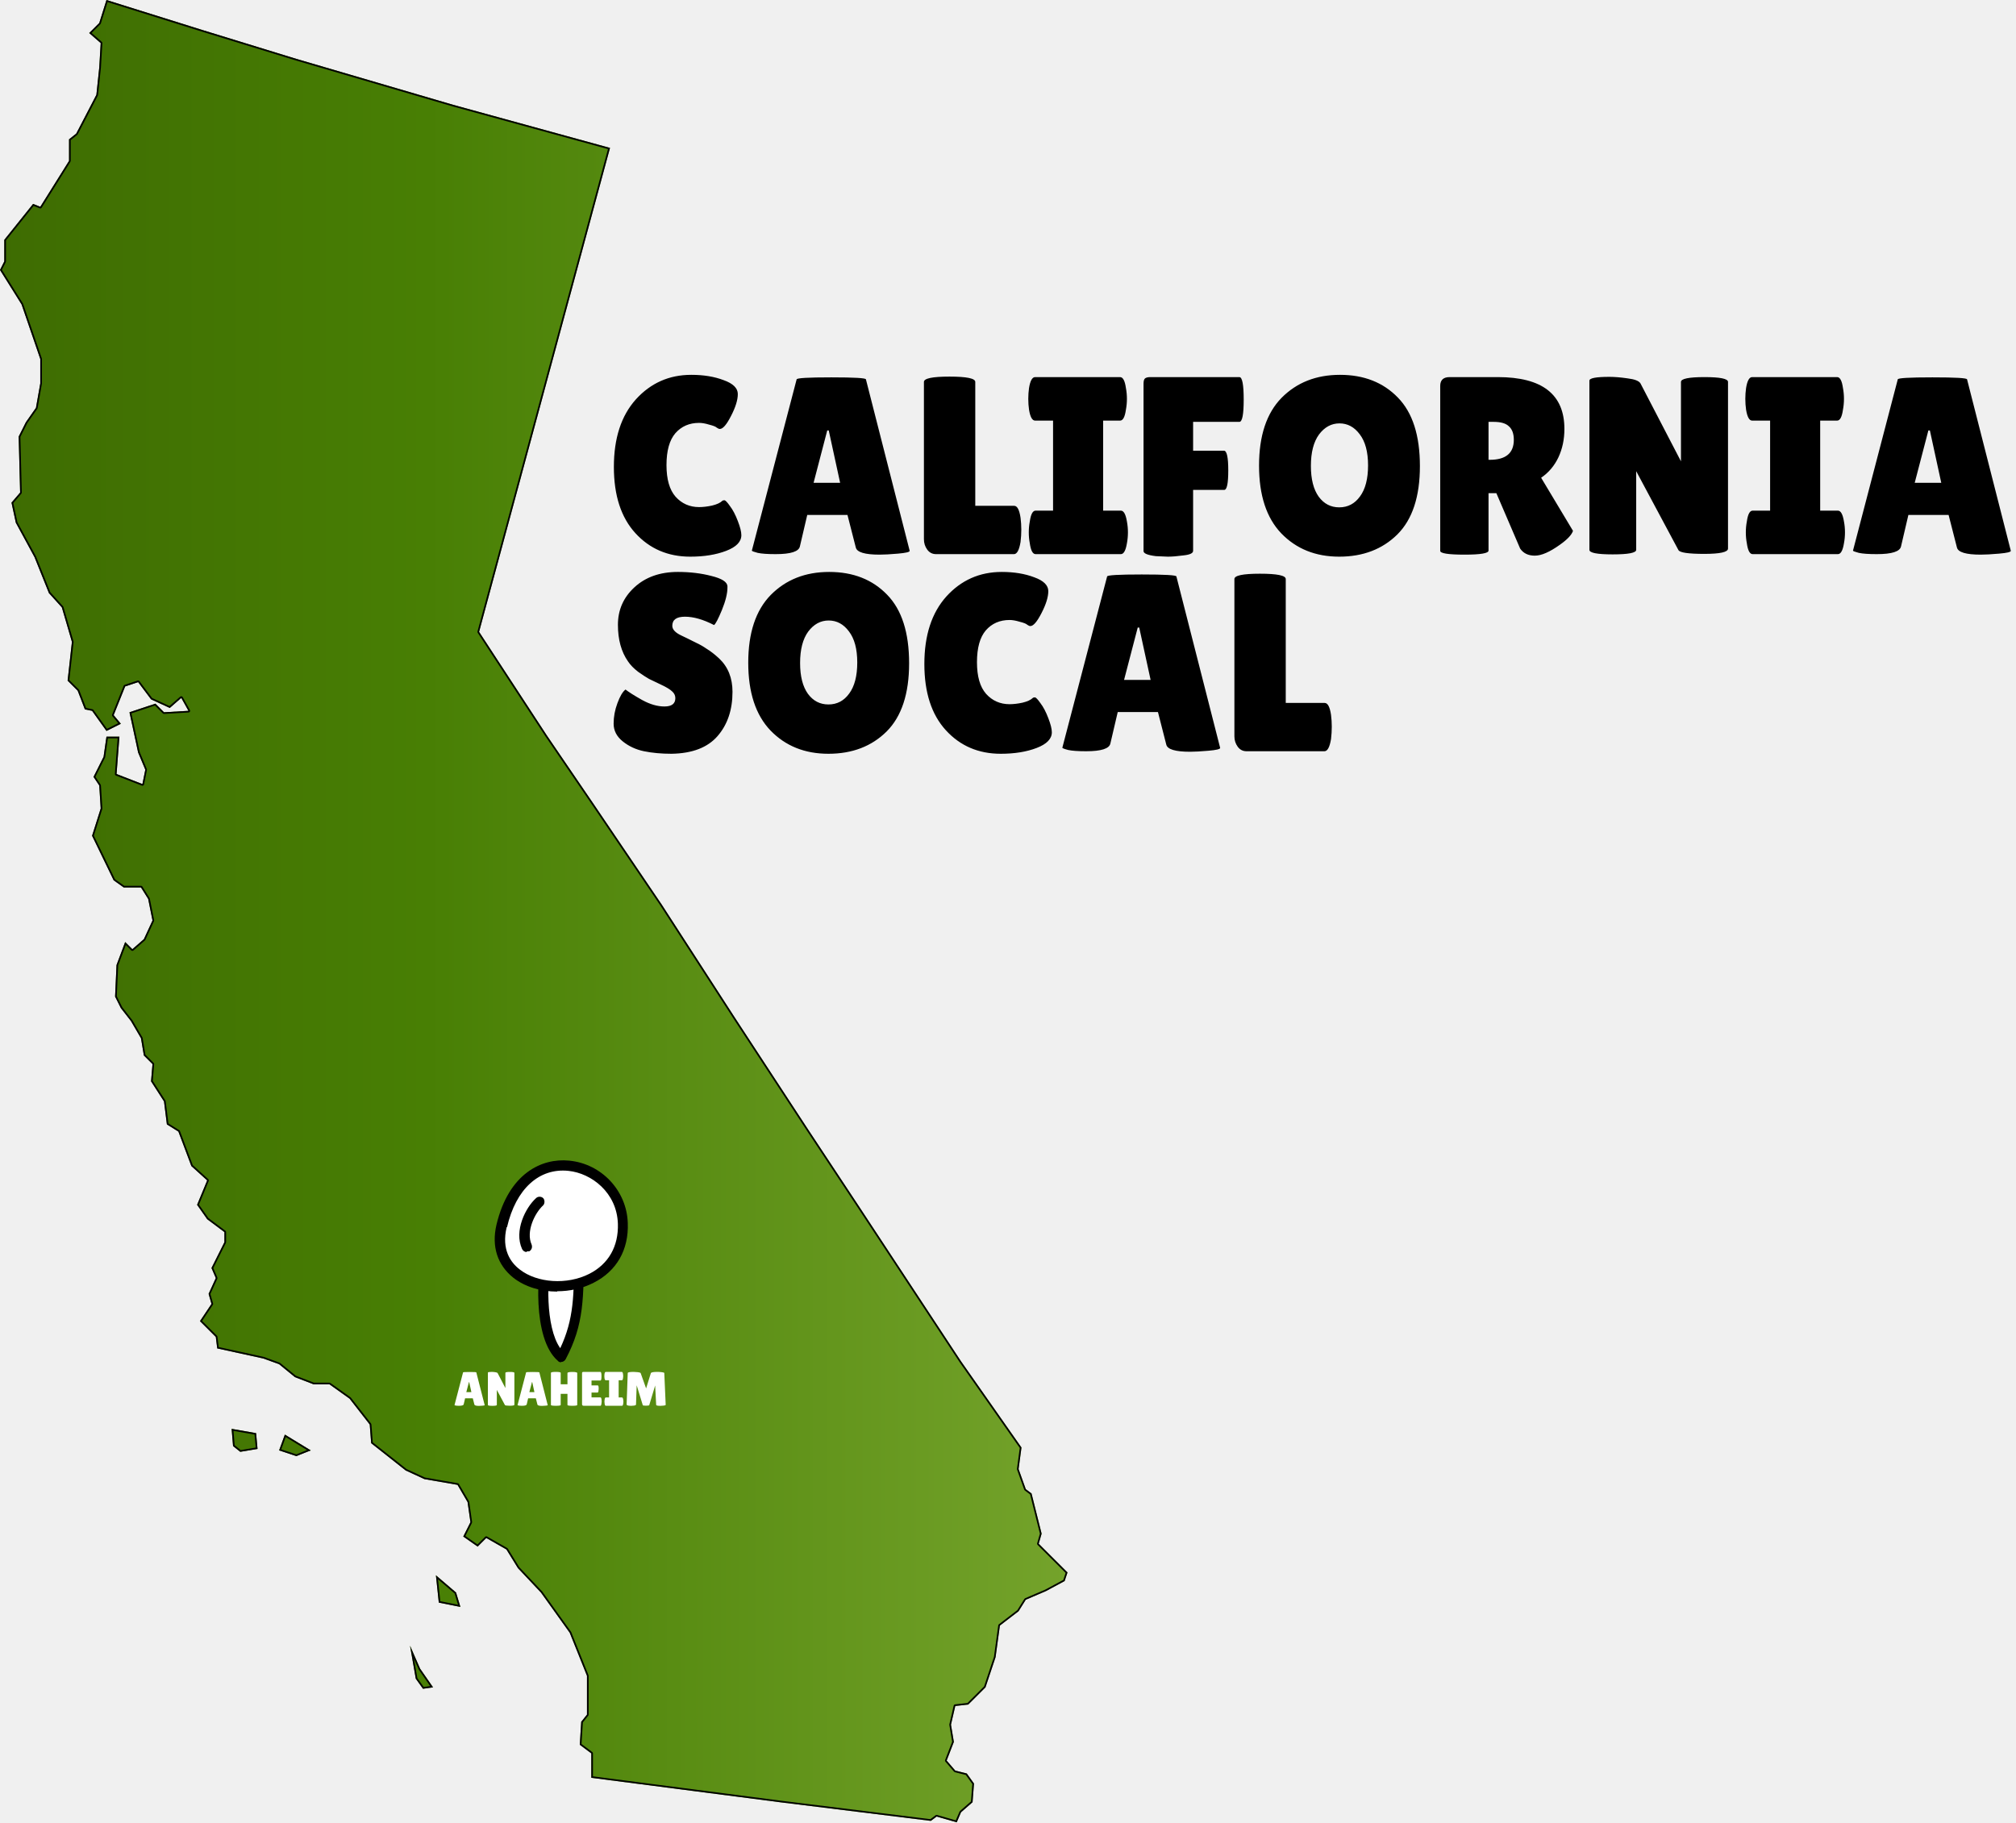
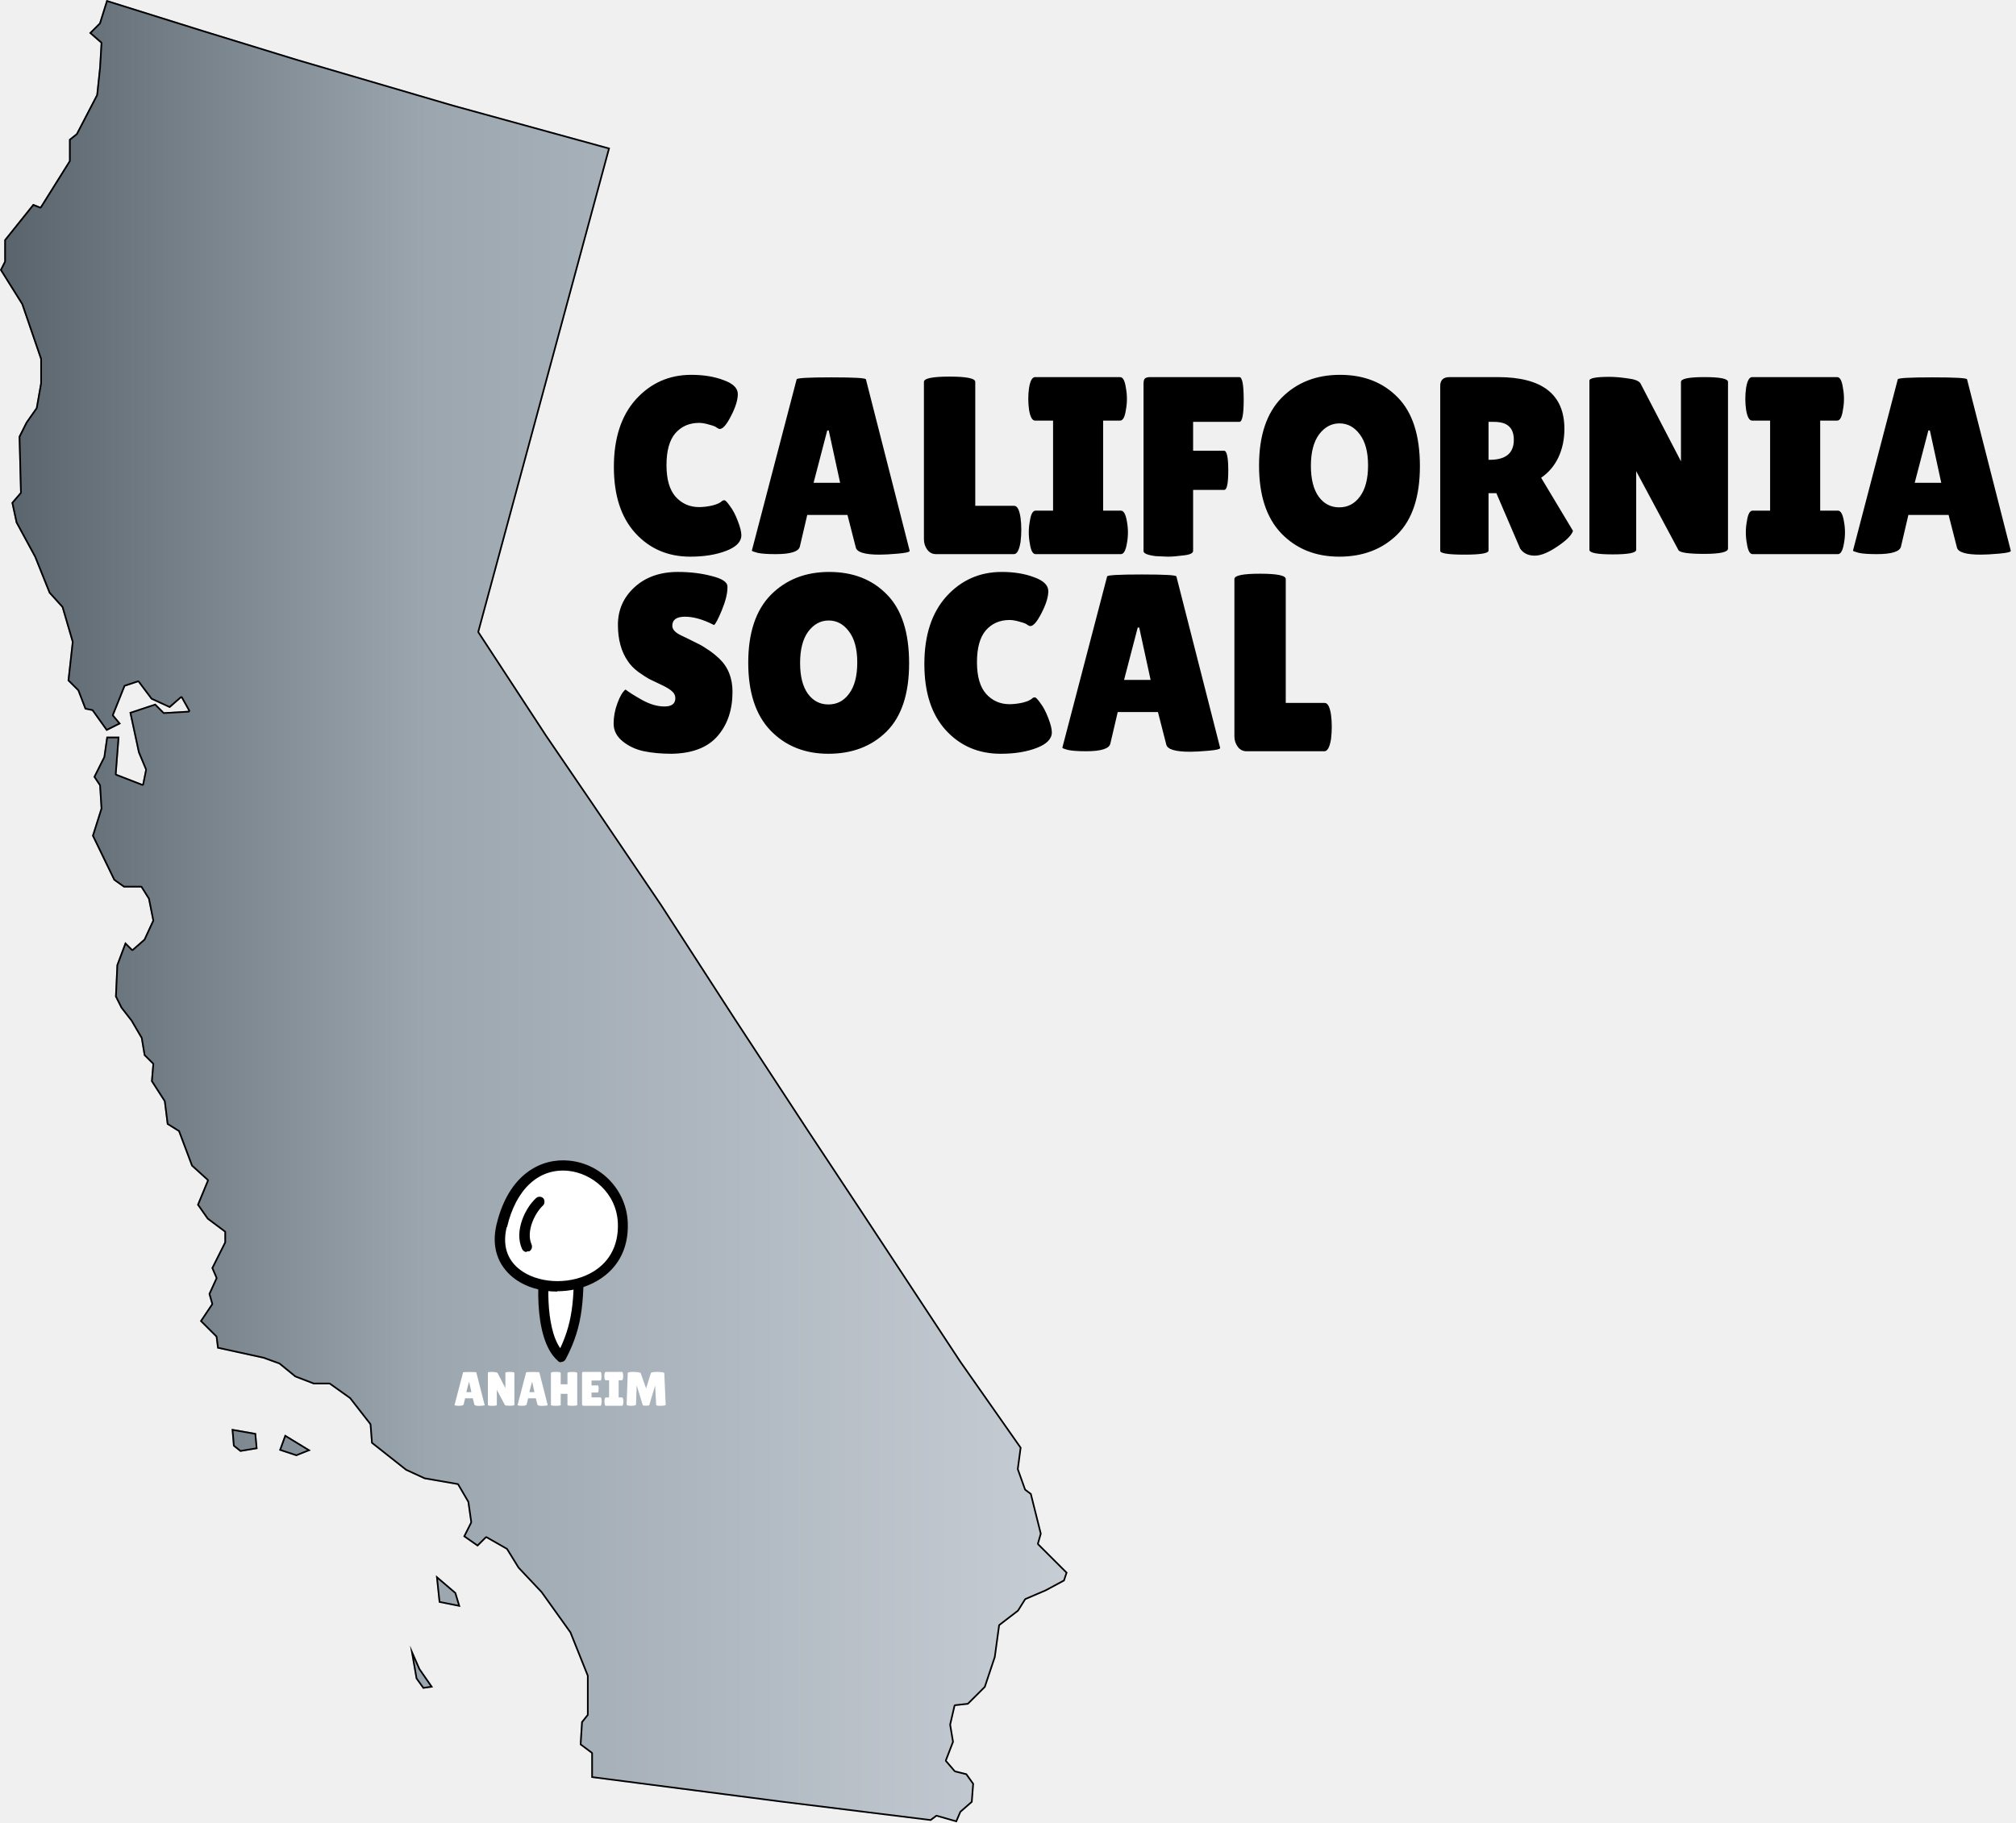
<svg xmlns="http://www.w3.org/2000/svg" width="542" height="490" viewBox="0 0 542 490" fill="none">
-   <mask id="path-1-inside-1_417_382" fill="white">
+   <mask id="path-1-inside-1_872_1752" fill="white">
    <path d="M110.236 442.506L112.943 448.684L116.424 453.704L113.717 454.09L111.783 451.387L110.236 442.506ZM117.198 423.585L122.613 428.219L123.774 432.08L117.972 430.922L117.198 423.585V423.585ZM68.849 385.359L69.236 389.606L64.594 390.378L62.66 388.834L62.273 384.2L68.849 385.359ZM76.585 385.745L83.547 389.992L79.679 391.537L75.038 389.992L76.585 385.745ZM274.623 389.22L273.849 395.012L275.783 400.418L277.33 401.576L280.038 412.388L279.264 415.091L287 422.813L286.226 425.13L281.198 427.833L275.783 430.15L273.849 433.239L268.821 437.1L267.66 445.595L264.953 453.704L260.311 458.337L256.83 458.724L255.67 463.743L256.443 468.377L254.509 473.396L256.83 476.099L259.925 476.871L261.858 479.574L261.472 484.594L258.377 487.297L257.217 490L251.802 488.455L250.255 489.614L209.641 484.594L158.972 478.03V471.466L155.877 469.149L156.264 462.971L157.811 461.04V450.615L153.17 439.031L145.434 428.219L139.245 421.655L136.151 416.635L130.736 413.546L128.415 415.863L124.547 413.16L126.481 409.299L125.708 403.893L123 399.259L114.104 397.715L109.075 395.398L99.792 388.061L99.406 383.042L93.99 376.091L88.576 372.23H84.321L79.293 370.299L75.038 366.824L70.783 365.28L58.406 362.577L58.019 359.488L53.764 355.24L56.858 350.607L56.085 347.904L58.019 343.656L56.858 340.954L60.34 334.003V331.3L55.698 327.825L52.99 323.964L55.698 317.4L51.443 313.538L47.962 304.271L44.868 302.341L44.094 296.162L40.613 290.757L41 286.123L38.679 283.806L37.906 279.173L35.198 274.539L32.49 271.064L30.943 267.975L31.33 259.48L33.651 253.302L35.585 255.233L38.679 252.53L41 247.51L39.84 241.718L37.906 238.629H33.264L30.557 236.698L24.755 224.728L27.076 217.392L26.689 211.214L25.142 208.897L27.849 203.491L28.623 198.085H32.104L31.33 208.125L38.292 210.828L39.066 206.966L37.132 202.333L34.811 191.521L41.773 189.204L44.094 191.521L50.67 191.135L48.736 187.66L45.642 190.363L40.613 188.046L37.132 183.412L33.651 184.571L30.557 192.293L32.49 194.61L28.623 196.541L24.755 191.135L22.821 190.749L20.887 185.729L18.179 183.026L19.34 172.6L16.632 163.333L13.151 159.472L9.283 149.819L4.255 140.552L3.094 135.146L5.415 132.443L5.028 117.384L6.962 113.523L9.67 109.661L10.83 103.097V96.533L5.802 81.86L0 72.593L1.16 70.276V64.484L8.896 54.831L10.83 55.603L18.566 43.247V37.455L20.5 35.91L25.915 25.485L26.689 18.148L27.076 11.584L23.981 8.881L26.689 6.178L28.623 0L54.538 8.109L79.679 15.832L121.84 28.188L164 39.772L128.802 169.898L146.981 197.699L159.358 215.847L177.925 243.262L197.651 273.767L217.377 303.885L230.915 324.35L258.377 366.052L274.623 389.22V389.22Z" />
  </mask>
  <path d="M110.236 442.506L112.943 448.684L116.424 453.704L113.717 454.09L111.783 451.387L110.236 442.506ZM117.198 423.585L122.613 428.219L123.774 432.08L117.972 430.922L117.198 423.585V423.585ZM68.849 385.359L69.236 389.606L64.594 390.378L62.66 388.834L62.273 384.2L68.849 385.359ZM76.585 385.745L83.547 389.992L79.679 391.537L75.038 389.992L76.585 385.745ZM274.623 389.22L273.849 395.012L275.783 400.418L277.33 401.576L280.038 412.388L279.264 415.091L287 422.813L286.226 425.13L281.198 427.833L275.783 430.15L273.849 433.239L268.821 437.1L267.66 445.595L264.953 453.704L260.311 458.337L256.83 458.724L255.67 463.743L256.443 468.377L254.509 473.396L256.83 476.099L259.925 476.871L261.858 479.574L261.472 484.594L258.377 487.297L257.217 490L251.802 488.455L250.255 489.614L209.641 484.594L158.972 478.03V471.466L155.877 469.149L156.264 462.971L157.811 461.04V450.615L153.17 439.031L145.434 428.219L139.245 421.655L136.151 416.635L130.736 413.546L128.415 415.863L124.547 413.16L126.481 409.299L125.708 403.893L123 399.259L114.104 397.715L109.075 395.398L99.792 388.061L99.406 383.042L93.99 376.091L88.576 372.23H84.321L79.293 370.299L75.038 366.824L70.783 365.28L58.406 362.577L58.019 359.488L53.764 355.24L56.858 350.607L56.085 347.904L58.019 343.656L56.858 340.954L60.34 334.003V331.3L55.698 327.825L52.99 323.964L55.698 317.4L51.443 313.538L47.962 304.271L44.868 302.341L44.094 296.162L40.613 290.757L41 286.123L38.679 283.806L37.906 279.173L35.198 274.539L32.49 271.064L30.943 267.975L31.33 259.48L33.651 253.302L35.585 255.233L38.679 252.53L41 247.51L39.84 241.718L37.906 238.629H33.264L30.557 236.698L24.755 224.728L27.076 217.392L26.689 211.214L25.142 208.897L27.849 203.491L28.623 198.085H32.104L31.33 208.125L38.292 210.828L39.066 206.966L37.132 202.333L34.811 191.521L41.773 189.204L44.094 191.521L50.67 191.135L48.736 187.66L45.642 190.363L40.613 188.046L37.132 183.412L33.651 184.571L30.557 192.293L32.49 194.61L28.623 196.541L24.755 191.135L22.821 190.749L20.887 185.729L18.179 183.026L19.34 172.6L16.632 163.333L13.151 159.472L9.283 149.819L4.255 140.552L3.094 135.146L5.415 132.443L5.028 117.384L6.962 113.523L9.67 109.661L10.83 103.097V96.533L5.802 81.86L0 72.593L1.16 70.276V64.484L8.896 54.831L10.83 55.603L18.566 43.247V37.455L20.5 35.91L25.915 25.485L26.689 18.148L27.076 11.584L23.981 8.881L26.689 6.178L28.623 0L54.538 8.109L79.679 15.832L121.84 28.188L164 39.772L128.802 169.898L146.981 197.699L159.358 215.847L177.925 243.262L197.651 273.767L217.377 303.885L230.915 324.35L258.377 366.052L274.623 389.22V389.22Z" fill="white" />
-   <path d="M110.236 442.506L112.943 448.684L116.424 453.704L113.717 454.09L111.783 451.387L110.236 442.506ZM117.198 423.585L122.613 428.219L123.774 432.08L117.972 430.922L117.198 423.585V423.585ZM68.849 385.359L69.236 389.606L64.594 390.378L62.66 388.834L62.273 384.2L68.849 385.359ZM76.585 385.745L83.547 389.992L79.679 391.537L75.038 389.992L76.585 385.745ZM274.623 389.22L273.849 395.012L275.783 400.418L277.33 401.576L280.038 412.388L279.264 415.091L287 422.813L286.226 425.13L281.198 427.833L275.783 430.15L273.849 433.239L268.821 437.1L267.66 445.595L264.953 453.704L260.311 458.337L256.83 458.724L255.67 463.743L256.443 468.377L254.509 473.396L256.83 476.099L259.925 476.871L261.858 479.574L261.472 484.594L258.377 487.297L257.217 490L251.802 488.455L250.255 489.614L209.641 484.594L158.972 478.03V471.466L155.877 469.149L156.264 462.971L157.811 461.04V450.615L153.17 439.031L145.434 428.219L139.245 421.655L136.151 416.635L130.736 413.546L128.415 415.863L124.547 413.16L126.481 409.299L125.708 403.893L123 399.259L114.104 397.715L109.075 395.398L99.792 388.061L99.406 383.042L93.99 376.091L88.576 372.23H84.321L79.293 370.299L75.038 366.824L70.783 365.28L58.406 362.577L58.019 359.488L53.764 355.24L56.858 350.607L56.085 347.904L58.019 343.656L56.858 340.954L60.34 334.003V331.3L55.698 327.825L52.99 323.964L55.698 317.4L51.443 313.538L47.962 304.271L44.868 302.341L44.094 296.162L40.613 290.757L41 286.123L38.679 283.806L37.906 279.173L35.198 274.539L32.49 271.064L30.943 267.975L31.33 259.48L33.651 253.302L35.585 255.233L38.679 252.53L41 247.51L39.84 241.718L37.906 238.629H33.264L30.557 236.698L24.755 224.728L27.076 217.392L26.689 211.214L25.142 208.897L27.849 203.491L28.623 198.085H32.104L31.33 208.125L38.292 210.828L39.066 206.966L37.132 202.333L34.811 191.521L41.773 189.204L44.094 191.521L50.67 191.135L48.736 187.66L45.642 190.363L40.613 188.046L37.132 183.412L33.651 184.571L30.557 192.293L32.49 194.61L28.623 196.541L24.755 191.135L22.821 190.749L20.887 185.729L18.179 183.026L19.34 172.6L16.632 163.333L13.151 159.472L9.283 149.819L4.255 140.552L3.094 135.146L5.415 132.443L5.028 117.384L6.962 113.523L9.67 109.661L10.83 103.097V96.533L5.802 81.86L0 72.593L1.16 70.276V64.484L8.896 54.831L10.83 55.603L18.566 43.247V37.455L20.5 35.91L25.915 25.485L26.689 18.148L27.076 11.584L23.981 8.881L26.689 6.178L28.623 0L54.538 8.109L79.679 15.832L121.84 28.188L164 39.772L128.802 169.898L146.981 197.699L159.358 215.847L177.925 243.262L197.651 273.767L217.377 303.885L230.915 324.35L258.377 366.052L274.623 389.22V389.22Z" fill="url(#paint0_linear_417_382)" />
-   <path d="M110.236 442.506L112.943 448.684L116.424 453.704L113.717 454.09L111.783 451.387L110.236 442.506ZM117.198 423.585L122.613 428.219L123.774 432.08L117.972 430.922L117.198 423.585V423.585ZM68.849 385.359L69.236 389.606L64.594 390.378L62.66 388.834L62.273 384.2L68.849 385.359ZM76.585 385.745L83.547 389.992L79.679 391.537L75.038 389.992L76.585 385.745ZM274.623 389.22L273.849 395.012L275.783 400.418L277.33 401.576L280.038 412.388L279.264 415.091L287 422.813L286.226 425.13L281.198 427.833L275.783 430.15L273.849 433.239L268.821 437.1L267.66 445.595L264.953 453.704L260.311 458.337L256.83 458.724L255.67 463.743L256.443 468.377L254.509 473.396L256.83 476.099L259.925 476.871L261.858 479.574L261.472 484.594L258.377 487.297L257.217 490L251.802 488.455L250.255 489.614L209.641 484.594L158.972 478.03V471.466L155.877 469.149L156.264 462.971L157.811 461.04V450.615L153.17 439.031L145.434 428.219L139.245 421.655L136.151 416.635L130.736 413.546L128.415 415.863L124.547 413.16L126.481 409.299L125.708 403.893L123 399.259L114.104 397.715L109.075 395.398L99.792 388.061L99.406 383.042L93.99 376.091L88.576 372.23H84.321L79.293 370.299L75.038 366.824L70.783 365.28L58.406 362.577L58.019 359.488L53.764 355.24L56.858 350.607L56.085 347.904L58.019 343.656L56.858 340.954L60.34 334.003V331.3L55.698 327.825L52.99 323.964L55.698 317.4L51.443 313.538L47.962 304.271L44.868 302.341L44.094 296.162L40.613 290.757L41 286.123L38.679 283.806L37.906 279.173L35.198 274.539L32.49 271.064L30.943 267.975L31.33 259.48L33.651 253.302L35.585 255.233L38.679 252.53L41 247.51L39.84 241.718L37.906 238.629H33.264L30.557 236.698L24.755 224.728L27.076 217.392L26.689 211.214L25.142 208.897L27.849 203.491L28.623 198.085H32.104L31.33 208.125L38.292 210.828L39.066 206.966L37.132 202.333L34.811 191.521L41.773 189.204L44.094 191.521L50.67 191.135L48.736 187.66L45.642 190.363L40.613 188.046L37.132 183.412L33.651 184.571L30.557 192.293L32.49 194.61L28.623 196.541L24.755 191.135L22.821 190.749L20.887 185.729L18.179 183.026L19.34 172.6L16.632 163.333L13.151 159.472L9.283 149.819L4.255 140.552L3.094 135.146L5.415 132.443L5.028 117.384L6.962 113.523L9.67 109.661L10.83 103.097V96.533L5.802 81.86L0 72.593L1.16 70.276V64.484L8.896 54.831L10.83 55.603L18.566 43.247V37.455L20.5 35.91L25.915 25.485L26.689 18.148L27.076 11.584L23.981 8.881L26.689 6.178L28.623 0L54.538 8.109L79.679 15.832L121.84 28.188L164 39.772L128.802 169.898L146.981 197.699L159.358 215.847L177.925 243.262L197.651 273.767L217.377 303.885L230.915 324.35L258.377 366.052L274.623 389.22V389.22Z" stroke="black" stroke-width="0.883" stroke-linecap="round" stroke-linejoin="round" mask="url(#path-1-inside-1_417_382)" />
-   <path fill-rule="evenodd" clip-rule="evenodd" d="M147.413 336.474C145.579 341.701 144.662 359.674 150.898 364.901C155.758 355.731 155.666 348.67 155.575 335.74C155.575 335.006 147.413 336.29 147.413 336.382V336.474Z" fill="white" />
-   <path d="M150.898 366.277C150.531 366.277 150.256 366.277 149.981 365.91C143.011 359.949 144.387 341.059 146.038 336.015C146.313 335.098 147.046 334.915 150.348 334.456C151.631 334.273 153.924 333.998 155.116 334.09C156.675 334.09 156.858 335.19 156.95 335.557V335.924C156.95 348.945 157.042 356.098 152.09 365.452C151.907 365.818 151.54 366.093 151.173 366.185H150.898V366.277ZM148.514 337.574C146.955 343.076 146.588 356.832 150.623 362.517C154.291 354.722 154.383 348.12 154.291 336.932C152.732 336.932 149.889 337.391 148.514 337.574Z" fill="black" />
-   <path fill-rule="evenodd" clip-rule="evenodd" d="M134.85 329.688C140.902 304.378 166.854 312.173 167.404 329.046C168.229 352.247 129.806 350.779 134.85 329.688Z" fill="white" />
+   <path d="M110.236 442.506L112.943 448.684L116.424 453.704L113.717 454.09L111.783 451.387L110.236 442.506ZM117.198 423.585L122.613 428.219L123.774 432.08L117.972 430.922L117.198 423.585V423.585ZM68.849 385.359L69.236 389.606L64.594 390.378L62.66 388.834L62.273 384.2L68.849 385.359ZM76.585 385.745L83.547 389.992L79.679 391.537L75.038 389.992L76.585 385.745ZM274.623 389.22L273.849 395.012L275.783 400.418L277.33 401.576L280.038 412.388L279.264 415.091L287 422.813L286.226 425.13L281.198 427.833L275.783 430.15L273.849 433.239L268.821 437.1L267.66 445.595L264.953 453.704L260.311 458.337L256.83 458.724L255.67 463.743L256.443 468.377L254.509 473.396L256.83 476.099L259.925 476.871L261.858 479.574L261.472 484.594L258.377 487.297L257.217 490L251.802 488.455L250.255 489.614L209.641 484.594L158.972 478.03V471.466L155.877 469.149L156.264 462.971L157.811 461.04V450.615L153.17 439.031L145.434 428.219L139.245 421.655L136.151 416.635L130.736 413.546L128.415 415.863L124.547 413.16L126.481 409.299L125.708 403.893L123 399.259L114.104 397.715L109.075 395.398L99.792 388.061L99.406 383.042L93.99 376.091L88.576 372.23H84.321L79.293 370.299L75.038 366.824L70.783 365.28L58.406 362.577L58.019 359.488L53.764 355.24L56.858 350.607L56.085 347.904L58.019 343.656L56.858 340.954L60.34 334.003V331.3L55.698 327.825L52.99 323.964L55.698 317.4L51.443 313.538L47.962 304.271L44.868 302.341L44.094 296.162L40.613 290.757L41 286.123L38.679 283.806L37.906 279.173L35.198 274.539L32.49 271.064L30.943 267.975L31.33 259.48L33.651 253.302L35.585 255.233L38.679 252.53L41 247.51L39.84 241.718L37.906 238.629H33.264L30.557 236.698L24.755 224.728L27.076 217.392L26.689 211.214L25.142 208.897L27.849 203.491L28.623 198.085H32.104L31.33 208.125L38.292 210.828L39.066 206.966L37.132 202.333L34.811 191.521L41.773 189.204L44.094 191.521L50.67 191.135L48.736 187.66L45.642 190.363L40.613 188.046L37.132 183.412L33.651 184.571L30.557 192.293L32.49 194.61L28.623 196.541L24.755 191.135L22.821 190.749L20.887 185.729L18.179 183.026L19.34 172.6L16.632 163.333L13.151 159.472L9.283 149.819L4.255 140.552L3.094 135.146L5.415 132.443L5.028 117.384L6.962 113.523L9.67 109.661L10.83 103.097V96.533L5.802 81.86L0 72.593L1.16 70.276V64.484L8.896 54.831L10.83 55.603L18.566 43.247V37.455L20.5 35.91L25.915 25.485L26.689 18.148L27.076 11.584L23.981 8.881L26.689 6.178L28.623 0L54.538 8.109L79.679 15.832L121.84 28.188L164 39.772L128.802 169.898L146.981 197.699L159.358 215.847L177.925 243.262L197.651 273.767L217.377 303.885L230.915 324.35L258.377 366.052L274.623 389.22V389.22Z" fill="url(#paint0_linear_872_1752)" />
+   <path d="M110.236 442.506L112.943 448.684L116.424 453.704L113.717 454.09L111.783 451.387L110.236 442.506ZM117.198 423.585L122.613 428.219L123.774 432.08L117.972 430.922L117.198 423.585V423.585ZM68.849 385.359L69.236 389.606L64.594 390.378L62.66 388.834L62.273 384.2L68.849 385.359ZM76.585 385.745L83.547 389.992L79.679 391.537L75.038 389.992L76.585 385.745ZM274.623 389.22L273.849 395.012L275.783 400.418L277.33 401.576L280.038 412.388L279.264 415.091L287 422.813L286.226 425.13L281.198 427.833L275.783 430.15L273.849 433.239L268.821 437.1L267.66 445.595L264.953 453.704L260.311 458.337L256.83 458.724L255.67 463.743L256.443 468.377L254.509 473.396L256.83 476.099L259.925 476.871L261.858 479.574L261.472 484.594L258.377 487.297L257.217 490L251.802 488.455L250.255 489.614L209.641 484.594L158.972 478.03V471.466L155.877 469.149L156.264 462.971L157.811 461.04V450.615L153.17 439.031L145.434 428.219L139.245 421.655L136.151 416.635L130.736 413.546L128.415 415.863L124.547 413.16L126.481 409.299L125.708 403.893L123 399.259L114.104 397.715L109.075 395.398L99.792 388.061L99.406 383.042L93.99 376.091L88.576 372.23H84.321L79.293 370.299L75.038 366.824L70.783 365.28L58.406 362.577L58.019 359.488L53.764 355.24L56.858 350.607L56.085 347.904L58.019 343.656L56.858 340.954L60.34 334.003V331.3L55.698 327.825L52.99 323.964L55.698 317.4L51.443 313.538L47.962 304.271L44.868 302.341L44.094 296.162L40.613 290.757L41 286.123L38.679 283.806L37.906 279.173L35.198 274.539L32.49 271.064L30.943 267.975L31.33 259.48L33.651 253.302L35.585 255.233L38.679 252.53L41 247.51L39.84 241.718L37.906 238.629H33.264L30.557 236.698L24.755 224.728L27.076 217.392L26.689 211.214L25.142 208.897L27.849 203.491L28.623 198.085H32.104L31.33 208.125L38.292 210.828L39.066 206.966L37.132 202.333L34.811 191.521L41.773 189.204L44.094 191.521L50.67 191.135L48.736 187.66L45.642 190.363L40.613 188.046L37.132 183.412L33.651 184.571L30.557 192.293L32.49 194.61L28.623 196.541L24.755 191.135L22.821 190.749L20.887 185.729L18.179 183.026L19.34 172.6L16.632 163.333L13.151 159.472L9.283 149.819L4.255 140.552L3.094 135.146L5.415 132.443L5.028 117.384L6.962 113.523L9.67 109.661L10.83 103.097V96.533L5.802 81.86L0 72.593L1.16 70.276V64.484L8.896 54.831L10.83 55.603L18.566 43.247V37.455L20.5 35.91L25.915 25.485L26.689 18.148L27.076 11.584L23.981 8.881L26.689 6.178L28.623 0L54.538 8.109L79.679 15.832L121.84 28.188L164 39.772L128.802 169.898L146.981 197.699L159.358 215.847L177.925 243.262L197.651 273.767L217.377 303.885L230.915 324.35L258.377 366.052L274.623 389.22V389.22Z" stroke="black" stroke-width="0.883" stroke-linecap="round" stroke-linejoin="round" mask="url(#path-1-inside-1_872_1752)" />
+   <path fill-rule="evenodd" clip-rule="evenodd" d="M147.415 336.474C145.581 341.701 144.664 359.674 150.899 364.901C155.76 355.731 155.668 348.67 155.576 335.74C155.576 335.006 147.415 336.29 147.415 336.382V336.474Z" fill="white" />
+   <path d="M150.9 366.277C150.533 366.277 150.258 366.277 149.983 365.91C143.013 359.949 144.389 341.059 146.039 336.015C146.315 335.098 147.048 334.915 150.349 334.456C151.633 334.273 153.926 333.998 155.118 334.09C156.677 334.09 156.86 335.19 156.952 335.557V335.924C156.952 348.945 157.044 356.098 152.092 365.452C151.908 365.818 151.542 366.093 151.175 366.185H150.9V366.277ZM148.515 337.574C146.956 343.076 146.59 356.832 150.625 362.517C154.293 354.722 154.384 348.12 154.293 336.932C152.734 336.932 149.891 337.391 148.515 337.574Z" fill="black" />
+   <path fill-rule="evenodd" clip-rule="evenodd" d="M134.851 329.688C140.903 304.378 166.855 312.173 167.405 329.046C168.231 352.246 129.808 350.779 134.851 329.688Z" fill="white" />
  <path d="M149.797 347.295C145.396 347.295 141.086 346.011 137.968 343.535C133.75 340.142 132.099 335.19 133.474 329.321C136.776 315.474 145.671 311.347 153.007 312.081C161.719 312.906 168.505 320.151 168.78 328.863C169.055 336.107 165.754 341.792 159.609 344.91C156.583 346.469 153.19 347.203 149.797 347.203V347.295ZM136.226 329.963C134.758 336.015 137.326 339.5 139.71 341.334C144.387 345.002 152.457 345.552 158.417 342.526C163.644 339.867 166.304 335.098 166.12 329.046C165.845 320.701 159.059 315.474 152.824 314.832C144.937 314.007 138.701 319.692 136.317 329.963H136.226Z" fill="black" />
-   <path d="M141.636 336.657C141.086 336.657 140.627 336.382 140.352 335.832C138.151 330.971 141.269 324.736 144.112 322.168C144.662 321.618 145.579 321.71 146.038 322.168C146.496 322.627 146.496 323.635 146.038 324.094C143.745 326.203 141.361 331.155 142.92 334.64C143.195 335.373 142.92 336.107 142.278 336.474C142.094 336.474 141.911 336.474 141.728 336.474H141.636V336.657Z" fill="black" />
+   <path d="M141.636 336.657C141.086 336.657 140.628 336.382 140.352 335.832C138.152 330.972 141.269 324.736 144.112 322.168C144.662 321.618 145.579 321.71 146.038 322.168C146.496 322.627 146.496 323.636 146.038 324.094C143.745 326.203 141.361 331.155 142.92 334.64C143.195 335.373 142.92 336.107 142.278 336.474C142.095 336.474 141.911 336.474 141.728 336.474H141.636V336.657Z" fill="black" />
  <path d="M185.848 100.788C189.157 100.788 192.059 101.264 194.552 102.216C197.091 103.123 198.36 104.369 198.36 105.956C198.36 107.543 197.748 109.515 196.524 111.872C195.345 114.184 194.348 115.34 193.532 115.34C193.305 115.34 193.033 115.227 192.716 115C192.444 114.728 191.764 114.456 190.676 114.184C189.633 113.867 188.727 113.708 187.956 113.708C185.327 113.708 183.196 114.637 181.564 116.496C179.977 118.355 179.184 121.211 179.184 125.064C179.184 128.872 180 131.705 181.632 133.564C183.309 135.423 185.417 136.352 187.956 136.352C188.999 136.352 190.155 136.216 191.424 135.944C192.739 135.627 193.668 135.196 194.212 134.652C194.303 134.561 194.484 134.516 194.756 134.516C195.028 134.516 195.527 135.037 196.252 136.08C197.023 137.077 197.725 138.415 198.36 140.092C198.995 141.724 199.312 142.993 199.312 143.9C199.312 145.668 197.952 147.073 195.232 148.116C192.512 149.159 189.293 149.68 185.576 149.68C179.592 149.68 174.673 147.572 170.82 143.356C166.967 139.14 165.04 133.201 165.04 125.54C165.04 117.833 167.012 111.781 170.956 107.384C174.945 102.987 179.909 100.788 185.848 100.788ZM236.477 149.136C232.533 149.136 230.403 148.501 230.085 147.232L227.841 138.46H217.029L215.057 146.892C214.785 148.297 212.609 149 208.529 149C206.353 149 204.744 148.887 203.701 148.66C202.659 148.388 202.137 148.184 202.137 148.048L214.173 102.012C214.173 101.649 217.279 101.468 223.489 101.468C229.7 101.468 232.805 101.649 232.805 102.012L244.569 148.116C244.569 148.433 243.527 148.683 241.441 148.864C239.356 149.045 237.701 149.136 236.477 149.136ZM218.729 129.824H225.869L222.809 115.748H222.401L218.729 129.824ZM248.396 144.988V102.692C248.396 101.74 250.685 101.264 255.264 101.264C259.888 101.264 262.2 101.74 262.2 102.692V136.012H272.672C273.488 136.012 274.054 137.077 274.372 139.208C274.508 140.251 274.576 141.316 274.576 142.404C274.576 143.492 274.508 144.603 274.372 145.736C274.009 147.912 273.42 149 272.604 149H251.66C250.662 149 249.869 148.592 249.28 147.776C248.69 146.96 248.396 146.031 248.396 144.988ZM283.115 137.304V113.096H278.287C277.516 113.096 276.972 112.121 276.655 110.172C276.519 109.22 276.451 108.245 276.451 107.248C276.451 106.251 276.519 105.276 276.655 104.324C276.972 102.375 277.516 101.4 278.287 101.4H301.135C301.905 101.4 302.427 102.375 302.699 104.324C302.88 105.276 302.971 106.251 302.971 107.248C302.971 108.245 302.88 109.22 302.699 110.172C302.427 112.121 301.905 113.096 301.135 113.096H296.579V137.304H301.339C302.109 137.304 302.653 138.279 302.971 140.228C303.152 141.18 303.243 142.155 303.243 143.152C303.243 144.149 303.152 145.124 302.971 146.076C302.653 148.025 302.109 149 301.339 149H278.423C277.652 149 277.131 148.025 276.859 146.076C276.677 145.124 276.587 144.149 276.587 143.152C276.587 142.155 276.677 141.18 276.859 140.228C277.131 138.279 277.652 137.304 278.423 137.304H283.115ZM333.211 101.4C333.982 101.4 334.367 103.417 334.367 107.452C334.367 111.441 333.982 113.436 333.211 113.436H320.767V121.188H329.063C329.834 121.188 330.219 122.956 330.219 126.492C330.219 129.983 329.856 131.728 329.131 131.728H320.767V148.116C320.767 148.751 319.906 149.159 318.183 149.34C316.506 149.567 315.1 149.68 313.967 149.68L310.771 149.544C308.55 149.272 307.439 148.819 307.439 148.184V103.168C307.439 102.443 307.575 101.967 307.847 101.74C308.164 101.513 308.618 101.4 309.207 101.4H333.211ZM360.049 149.68C353.702 149.68 348.512 147.595 344.477 143.424C340.488 139.253 338.493 133.179 338.493 125.2C338.493 117.176 340.51 111.101 344.545 106.976C348.625 102.851 353.861 100.788 360.253 100.788C366.69 100.788 371.881 102.828 375.825 106.908C379.769 110.943 381.741 117.085 381.741 125.336C381.741 133.541 379.724 139.661 375.689 143.696C371.654 147.685 366.441 149.68 360.049 149.68ZM360.117 113.844C357.941 113.844 356.105 114.841 354.609 116.836C353.158 118.831 352.433 121.641 352.433 125.268C352.433 128.849 353.136 131.615 354.541 133.564C355.946 135.468 357.782 136.42 360.049 136.42C362.361 136.42 364.22 135.445 365.625 133.496C367.076 131.547 367.801 128.759 367.801 125.132C367.801 121.505 367.053 118.717 365.557 116.768C364.106 114.819 362.293 113.844 360.117 113.844ZM400.189 148.048C400.189 148.773 398.035 149.136 393.729 149.136C389.377 149.136 387.201 148.796 387.201 148.116V103.78C387.201 102.193 388.039 101.4 389.717 101.4H402.705C414.627 101.4 420.589 106.047 420.589 115.34C420.589 118.151 420.045 120.712 418.957 123.024C417.869 125.291 416.327 127.104 414.333 128.464L422.901 142.744C422.538 143.832 421.359 145.079 419.365 146.484C416.645 148.433 414.401 149.408 412.633 149.408C410.865 149.408 409.55 148.773 408.689 147.504L402.297 132.612H400.189V148.048ZM400.189 113.436V123.636H400.529C404.835 123.636 406.989 121.845 406.989 118.264C406.989 116.632 406.558 115.431 405.697 114.66C404.881 113.844 403.521 113.436 401.617 113.436H400.189ZM464.574 147.504C464.574 148.456 462.443 148.932 458.182 148.932C453.921 148.932 451.609 148.592 451.246 147.912L439.89 126.696V147.844C439.89 148.66 437.782 149.068 433.566 149.068C429.395 149.068 427.31 148.66 427.31 147.844V102.352C427.31 101.672 429.101 101.332 432.682 101.332C434.087 101.332 435.719 101.468 437.578 101.74C439.482 101.967 440.638 102.42 441.046 103.1L451.926 124.044V102.692C451.926 101.831 454.034 101.4 458.25 101.4C462.466 101.4 464.574 101.831 464.574 102.692V147.504ZM475.892 137.304V113.096H471.064C470.293 113.096 469.749 112.121 469.432 110.172C469.296 109.22 469.228 108.245 469.228 107.248C469.228 106.251 469.296 105.276 469.432 104.324C469.749 102.375 470.293 101.4 471.064 101.4H493.912C494.683 101.4 495.204 102.375 495.476 104.324C495.657 105.276 495.748 106.251 495.748 107.248C495.748 108.245 495.657 109.22 495.476 110.172C495.204 112.121 494.683 113.096 493.912 113.096H489.356V137.304H494.116C494.887 137.304 495.431 138.279 495.748 140.228C495.929 141.18 496.02 142.155 496.02 143.152C496.02 144.149 495.929 145.124 495.748 146.076C495.431 148.025 494.887 149 494.116 149H471.2C470.429 149 469.908 148.025 469.636 146.076C469.455 145.124 469.364 144.149 469.364 143.152C469.364 142.155 469.455 141.18 469.636 140.228C469.908 138.279 470.429 137.304 471.2 137.304H475.892ZM532.516 149.136C528.572 149.136 526.442 148.501 526.124 147.232L523.88 138.46H513.068L511.096 146.892C510.824 148.297 508.648 149 504.568 149C502.392 149 500.783 148.887 499.74 148.66C498.698 148.388 498.176 148.184 498.176 148.048L510.212 102.012C510.212 101.649 513.318 101.468 519.528 101.468C525.739 101.468 528.844 101.649 528.844 102.012L540.608 148.116C540.608 148.433 539.566 148.683 537.48 148.864C535.395 149.045 533.74 149.136 532.516 149.136ZM514.768 129.824H521.908L518.848 115.748H518.44L514.768 129.824Z" fill="black" />
  <path d="M168.168 185.408C169.029 186.088 170.503 187.017 172.588 188.196C174.719 189.375 176.736 189.964 178.64 189.964C180.589 189.964 181.564 189.216 181.564 187.72C181.564 187.04 181.292 186.451 180.748 185.952C180.204 185.408 179.207 184.796 177.756 184.116C176.305 183.436 175.217 182.915 174.492 182.552C173.767 182.144 172.792 181.509 171.568 180.648C170.389 179.741 169.483 178.812 168.848 177.86C167.035 175.276 166.128 171.989 166.128 168C166.128 164.011 167.601 160.656 170.548 157.936C173.54 155.171 177.439 153.788 182.244 153.788C185.508 153.788 188.523 154.151 191.288 154.876C194.053 155.556 195.481 156.463 195.572 157.596C195.572 157.732 195.572 157.868 195.572 158.004C195.572 159.591 195.073 161.608 194.076 164.056C193.079 166.459 192.376 167.796 191.968 168.068C189.067 166.572 186.46 165.824 184.148 165.824C181.881 165.824 180.748 166.64 180.748 168.272C180.748 169.269 181.587 170.153 183.264 170.924C183.627 171.105 184.148 171.355 184.828 171.672C185.508 171.989 186.279 172.375 187.14 172.828C188.047 173.236 188.999 173.78 189.996 174.46C191.039 175.095 192.149 175.956 193.328 177.044C195.731 179.311 196.932 182.303 196.932 186.02C196.932 190.871 195.595 194.837 192.92 197.92C190.245 201.003 186.12 202.589 180.544 202.68C177.824 202.68 175.353 202.453 173.132 202C170.956 201.547 169.052 200.663 167.42 199.348C165.788 198.033 164.972 196.447 164.972 194.588C164.972 192.729 165.312 190.893 165.992 189.08C166.672 187.221 167.397 185.997 168.168 185.408ZM222.721 202.68C216.374 202.68 211.184 200.595 207.149 196.424C203.16 192.253 201.165 186.179 201.165 178.2C201.165 170.176 203.182 164.101 207.217 159.976C211.297 155.851 216.533 153.788 222.925 153.788C229.362 153.788 234.553 155.828 238.497 159.908C242.441 163.943 244.413 170.085 244.413 178.336C244.413 186.541 242.396 192.661 238.361 196.696C234.326 200.685 229.113 202.68 222.721 202.68ZM222.789 166.844C220.613 166.844 218.777 167.841 217.281 169.836C215.83 171.831 215.105 174.641 215.105 178.268C215.105 181.849 215.808 184.615 217.213 186.564C218.618 188.468 220.454 189.42 222.721 189.42C225.033 189.42 226.892 188.445 228.297 186.496C229.748 184.547 230.473 181.759 230.473 178.132C230.473 174.505 229.725 171.717 228.229 169.768C226.778 167.819 224.965 166.844 222.789 166.844ZM269.321 153.788C272.63 153.788 275.531 154.264 278.025 155.216C280.563 156.123 281.833 157.369 281.833 158.956C281.833 160.543 281.221 162.515 279.997 164.872C278.818 167.184 277.821 168.34 277.005 168.34C276.778 168.34 276.506 168.227 276.189 168C275.917 167.728 275.237 167.456 274.149 167.184C273.106 166.867 272.199 166.708 271.429 166.708C268.799 166.708 266.669 167.637 265.037 169.496C263.45 171.355 262.657 174.211 262.657 178.064C262.657 181.872 263.473 184.705 265.105 186.564C266.782 188.423 268.89 189.352 271.429 189.352C272.471 189.352 273.627 189.216 274.897 188.944C276.211 188.627 277.141 188.196 277.685 187.652C277.775 187.561 277.957 187.516 278.229 187.516C278.501 187.516 278.999 188.037 279.725 189.08C280.495 190.077 281.198 191.415 281.833 193.092C282.467 194.724 282.785 195.993 282.785 196.9C282.785 198.668 281.425 200.073 278.705 201.116C275.985 202.159 272.766 202.68 269.049 202.68C263.065 202.68 258.146 200.572 254.293 196.356C250.439 192.14 248.513 186.201 248.513 178.54C248.513 170.833 250.485 164.781 254.429 160.384C258.418 155.987 263.382 153.788 269.321 153.788ZM319.95 202.136C316.006 202.136 313.875 201.501 313.558 200.232L311.314 191.46H300.502L298.53 199.892C298.258 201.297 296.082 202 292.002 202C289.826 202 288.217 201.887 287.174 201.66C286.131 201.388 285.61 201.184 285.61 201.048L297.646 155.012C297.646 154.649 300.751 154.468 306.962 154.468C313.173 154.468 316.278 154.649 316.278 155.012L328.042 201.116C328.042 201.433 326.999 201.683 324.914 201.864C322.829 202.045 321.174 202.136 319.95 202.136ZM302.202 182.824H309.342L306.282 168.748H305.874L302.202 182.824ZM331.868 197.988V155.692C331.868 154.74 334.158 154.264 338.736 154.264C343.36 154.264 345.672 154.74 345.672 155.692V189.012H356.144C356.96 189.012 357.527 190.077 357.844 192.208C357.98 193.251 358.048 194.316 358.048 195.404C358.048 196.492 357.98 197.603 357.844 198.736C357.482 200.912 356.892 202 356.076 202H335.132C334.135 202 333.342 201.592 332.752 200.776C332.163 199.96 331.868 199.031 331.868 197.988Z" fill="black" />
  <path d="M128.76 378.026C128.006 378.026 127.599 377.905 127.538 377.662L127.109 375.985H125.042L124.665 377.597C124.613 377.866 124.197 378 123.417 378C123.001 378 122.693 377.978 122.494 377.935C122.295 377.883 122.195 377.844 122.195 377.818L124.496 369.017C124.496 368.948 125.09 368.913 126.277 368.913C127.464 368.913 128.058 368.948 128.058 369.017L130.307 377.831C130.307 377.892 130.108 377.939 129.709 377.974C129.31 378.009 128.994 378.026 128.76 378.026ZM125.367 374.334H126.732L126.147 371.643H126.069L125.367 374.334ZM138.293 377.714C138.293 377.896 137.885 377.987 137.071 377.987C136.256 377.987 135.814 377.922 135.745 377.792L133.574 373.736V377.779C133.574 377.935 133.171 378.013 132.365 378.013C131.567 378.013 131.169 377.935 131.169 377.779V369.082C131.169 368.952 131.511 368.887 132.196 368.887C132.464 368.887 132.776 368.913 133.132 368.965C133.496 369.008 133.717 369.095 133.795 369.225L135.875 373.229V369.147C135.875 368.982 136.278 368.9 137.084 368.9C137.89 368.9 138.293 368.982 138.293 369.147V377.714ZM145.708 378.026C144.954 378.026 144.547 377.905 144.486 377.662L144.057 375.985H141.99L141.613 377.597C141.561 377.866 141.145 378 140.365 378C139.949 378 139.642 377.978 139.442 377.935C139.243 377.883 139.143 377.844 139.143 377.818L141.444 369.017C141.444 368.948 142.038 368.913 143.225 368.913C144.413 368.913 145.006 368.948 145.006 369.017L147.255 377.831C147.255 377.892 147.056 377.939 146.657 377.974C146.259 378.009 145.942 378.026 145.708 378.026ZM142.315 374.334H143.68L143.095 371.643H143.017L142.315 374.334ZM155.189 377.779C155.189 377.926 154.751 378 153.876 378C153 378 152.563 377.926 152.563 377.779V374.789H150.743V377.779C150.743 377.926 150.305 378 149.43 378C148.554 378 148.117 377.926 148.117 377.779V369.16C148.117 368.978 148.554 368.887 149.43 368.887C150.305 368.887 150.743 368.978 150.743 369.16V372.215H152.563V369.186C152.563 369.065 152.779 368.978 153.213 368.926C153.438 368.909 153.659 368.9 153.876 368.9L154.539 368.926C154.972 368.978 155.189 369.065 155.189 369.186V377.779ZM160.708 372.514C160.873 372.514 160.955 372.817 160.955 373.424C160.955 373.606 160.933 373.823 160.89 374.074C160.855 374.317 160.786 374.438 160.682 374.438H159.031V375.738H161.423C161.57 375.738 161.67 375.929 161.722 376.31C161.748 376.475 161.761 376.652 161.761 376.843C161.761 377.025 161.735 377.263 161.683 377.558C161.631 377.853 161.544 378 161.423 378H156.977C156.648 378 156.483 377.866 156.483 377.597V369.238C156.483 369.013 156.583 368.9 156.782 368.9H161.436C161.618 368.9 161.709 369.286 161.709 370.057C161.709 370.82 161.618 371.201 161.436 371.201H159.031V372.514H160.708ZM163.752 375.764V371.136H162.829C162.682 371.136 162.578 370.95 162.517 370.577C162.491 370.395 162.478 370.209 162.478 370.018C162.478 369.827 162.491 369.641 162.517 369.459C162.578 369.086 162.682 368.9 162.829 368.9H167.197C167.344 368.9 167.444 369.086 167.496 369.459C167.531 369.641 167.548 369.827 167.548 370.018C167.548 370.209 167.531 370.395 167.496 370.577C167.444 370.95 167.344 371.136 167.197 371.136H166.326V375.764H167.236C167.383 375.764 167.487 375.95 167.548 376.323C167.583 376.505 167.6 376.691 167.6 376.882C167.6 377.073 167.583 377.259 167.548 377.441C167.487 377.814 167.383 378 167.236 378H162.855C162.708 378 162.608 377.814 162.556 377.441C162.521 377.259 162.504 377.073 162.504 376.882C162.504 376.691 162.521 376.505 162.556 376.323C162.608 375.95 162.708 375.764 162.855 375.764H163.752ZM177.567 378.013C176.796 378.013 176.41 377.926 176.41 377.753L176.137 372.54L174.551 377.818C174.517 377.922 174.222 377.974 173.667 377.974C173.113 377.974 172.827 377.926 172.809 377.831L171.171 372.488L170.989 377.675C170.981 377.805 170.816 377.896 170.495 377.948C170.175 377.991 169.906 378.013 169.689 378.013C169.481 378.013 169.278 378 169.078 377.974C168.662 377.913 168.459 377.805 168.467 377.649L168.766 369.199C168.766 368.991 169.295 368.887 170.352 368.887C170.664 368.887 171.046 368.913 171.496 368.965C171.947 369.008 172.198 369.099 172.25 369.238L173.706 373.333L174.98 369.225C175.058 369 175.656 368.887 176.774 368.887C177.095 368.887 177.476 368.913 177.918 368.965C178.369 369.008 178.594 369.091 178.594 369.212L178.971 377.74C178.971 377.835 178.802 377.905 178.464 377.948C178.126 377.991 177.827 378.013 177.567 378.013Z" fill="white" />
  <defs>
-     <linearGradient id="paint0_linear_417_382" x1="0" y1="245" x2="287" y2="245" gradientUnits="userSpaceOnUse">
-       <stop stop-color="#3E6C02" />
-       <stop offset="0.4" stop-color="#487F04" />
-       <stop offset="1" stop-color="#74A32B" />
+     <linearGradient id="paint0_linear_872_1752" x1="0" y1="245" x2="287" y2="245" gradientUnits="userSpaceOnUse">
+       <stop stop-color="#59636C" />
+       <stop offset="0.4" stop-color="#9BA6AF" />
+       <stop offset="1" stop-color="#C7CDD5" />
    </linearGradient>
  </defs>
</svg>
